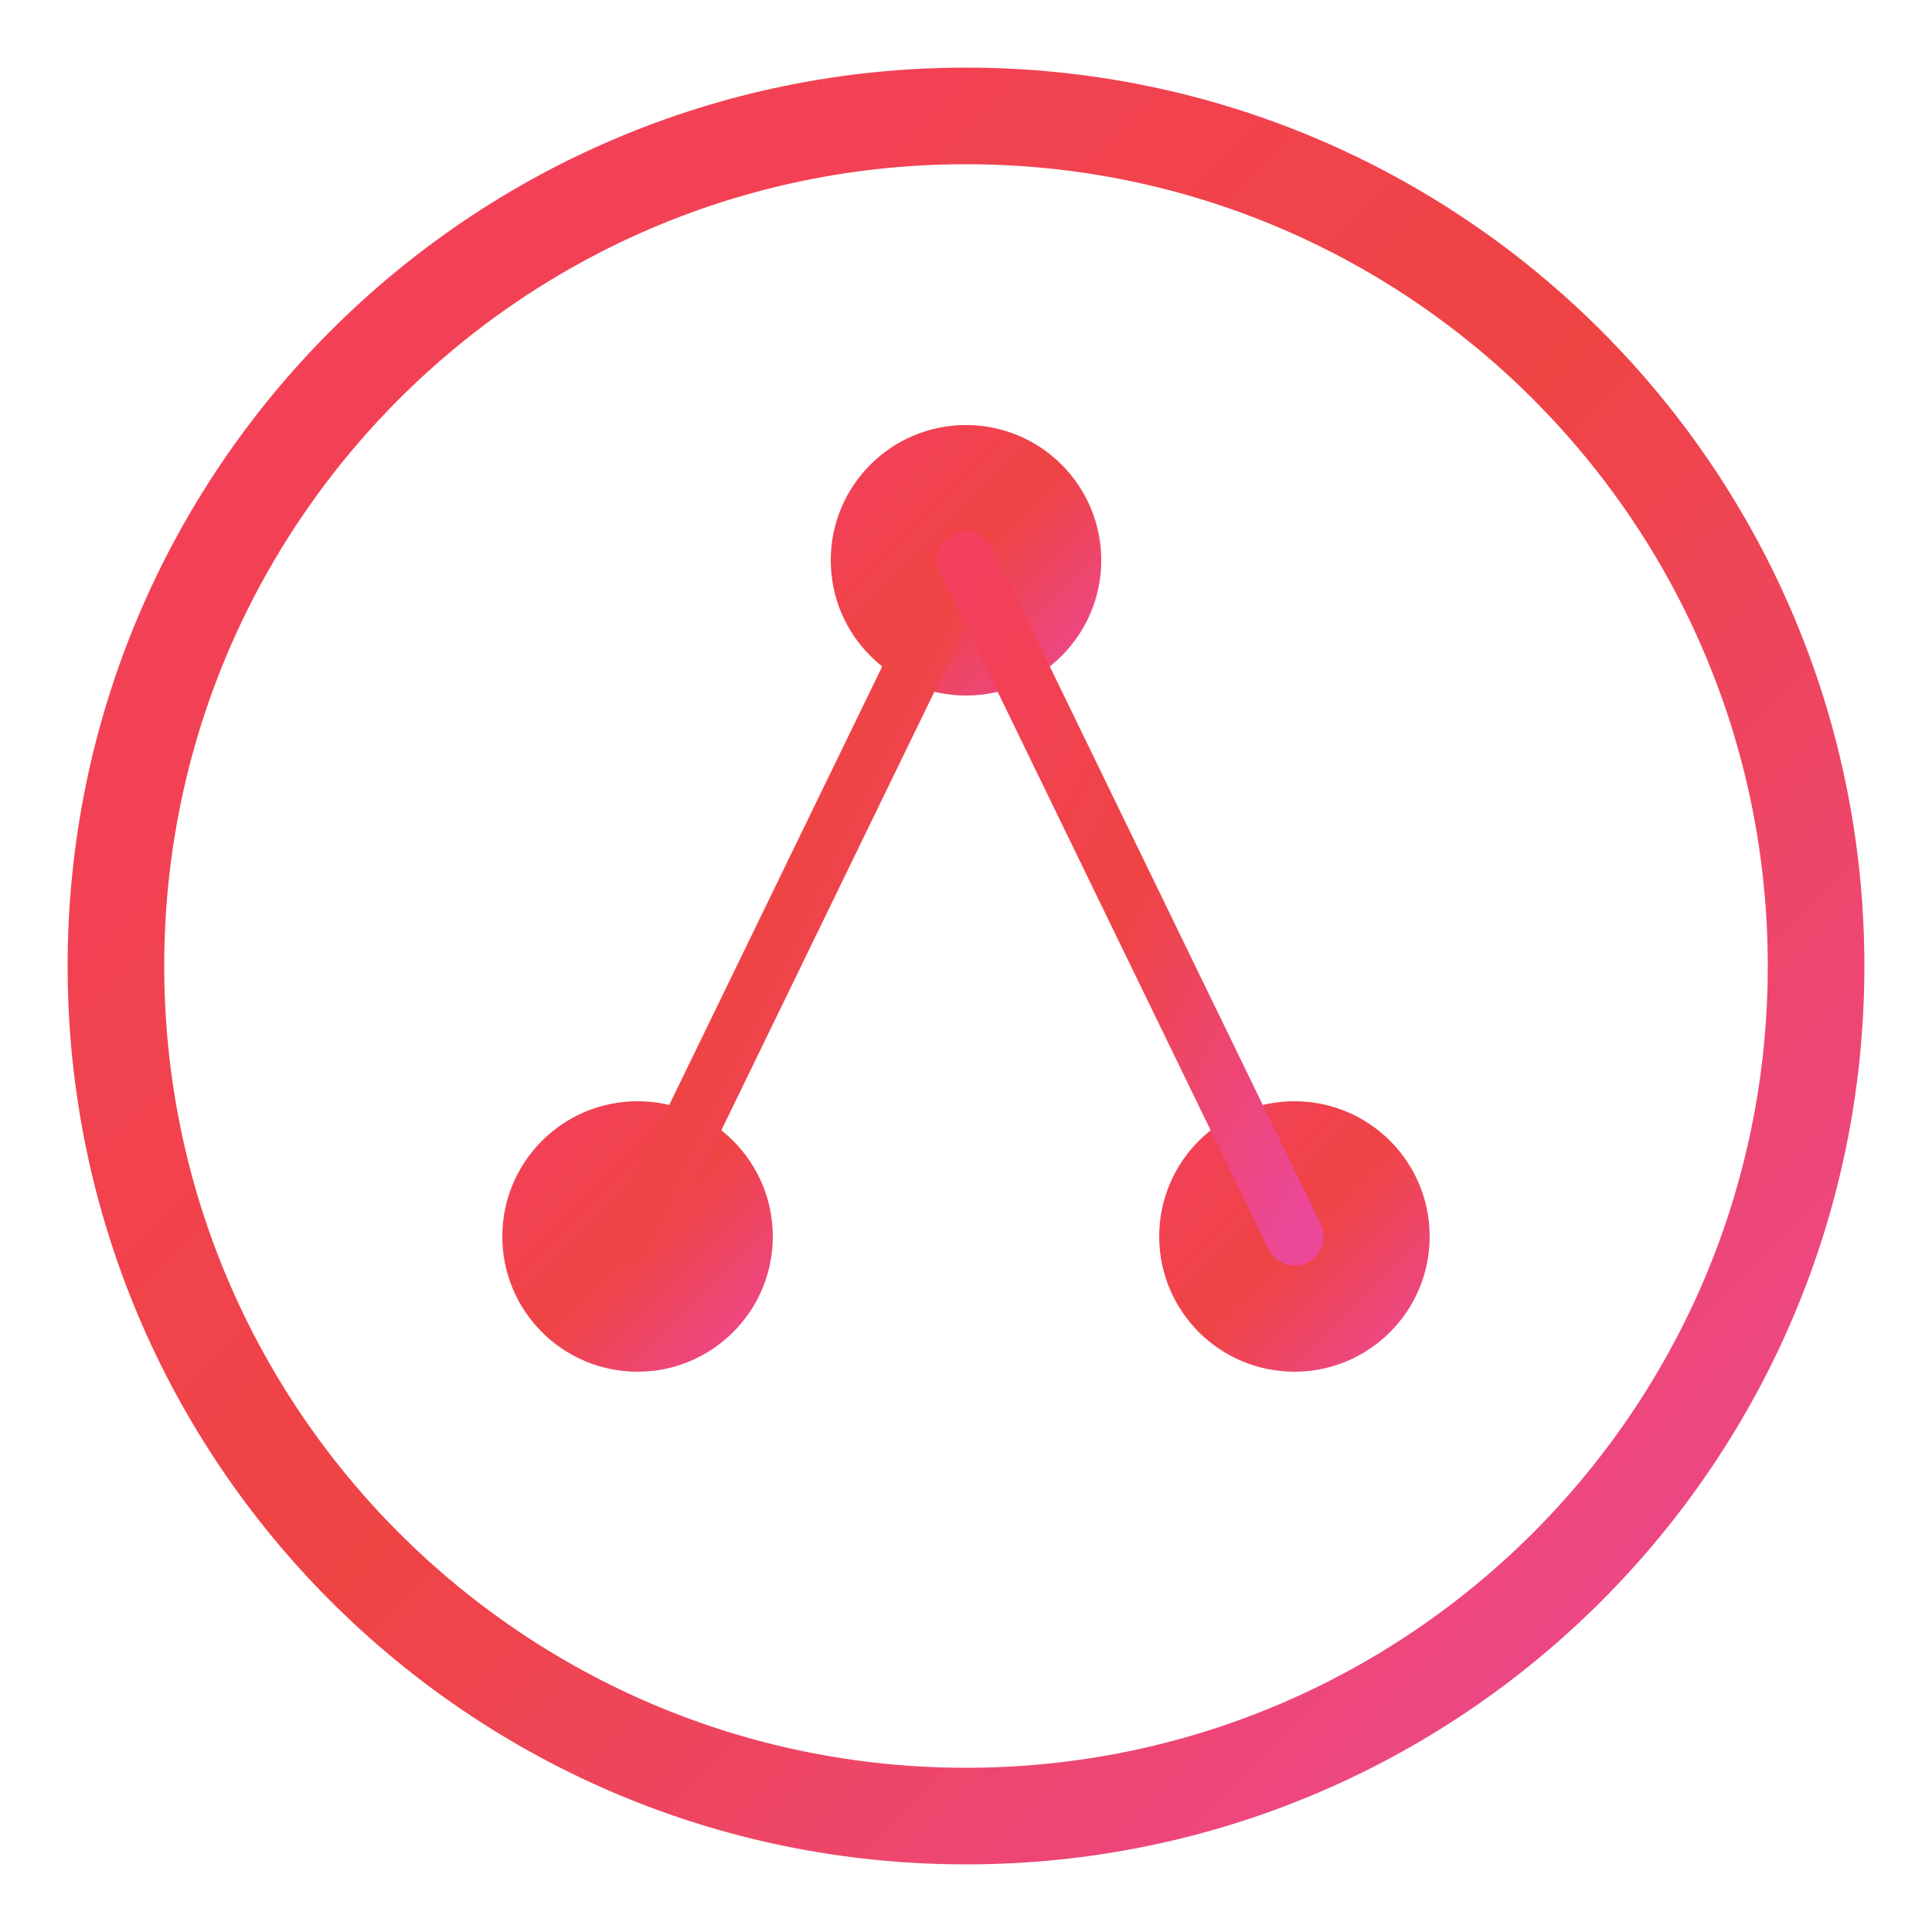
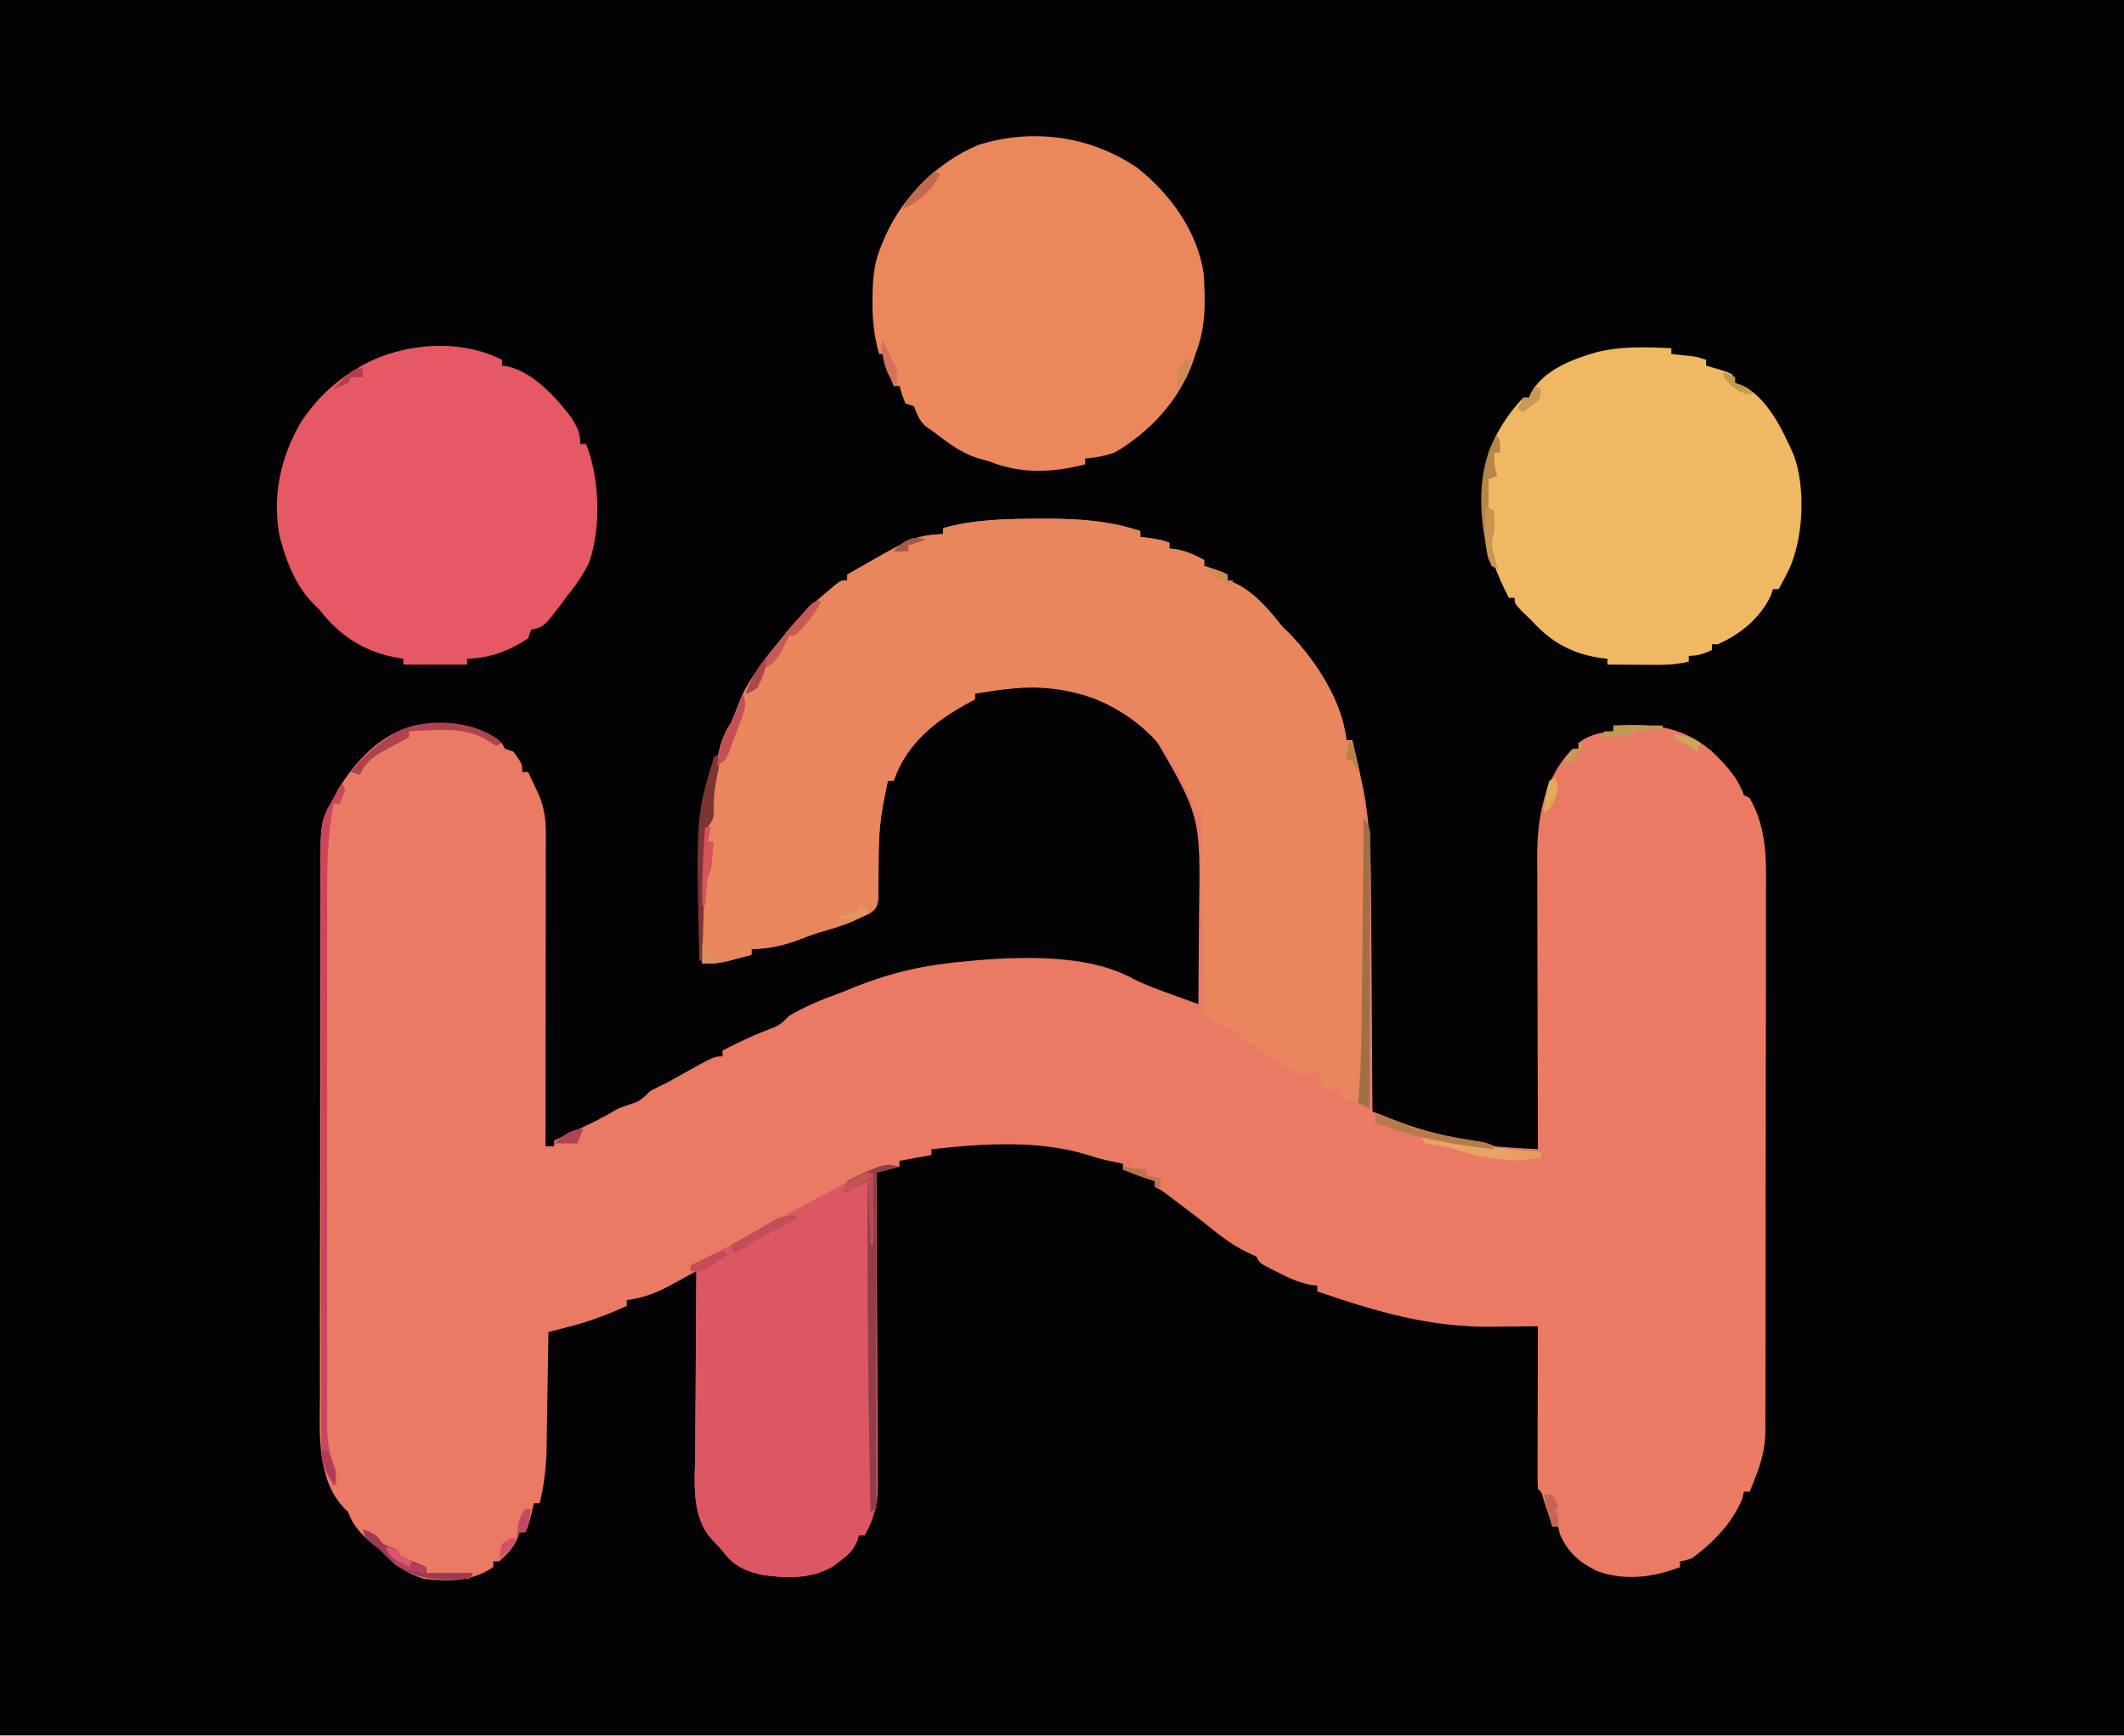
- <svg xmlns="http://www.w3.org/2000/svg" width="200" height="200" viewBox="0 0 200 200">
-   <defs>
-     <linearGradient id="ccGradient" x1="0%" y1="0%" x2="100%" y2="100%">
-       <stop offset="0%" stop-color="#f43f5e" />
-       <stop offset="50%" stop-color="#ef4444" />
-       <stop offset="100%" stop-color="#ec4899" />
-     </linearGradient>
-   </defs>
-   <circle cx="100" cy="100" r="88" fill="none" stroke="url(#ccGradient)" stroke-width="10" />
-   <circle cx="100" cy="58" r="14" fill="url(#ccGradient)" />
-   <circle cx="66" cy="128" r="14" fill="url(#ccGradient)" />
-   <circle cx="134" cy="128" r="14" fill="url(#ccGradient)" />
-   <line x1="100" y1="58" x2="66" y2="128" stroke="url(#ccGradient)" stroke-width="6" stroke-linecap="round" />
-   <line x1="100" y1="58" x2="134" y2="128" stroke="url(#ccGradient)" stroke-width="6" stroke-linecap="round" />
-   <line x1="66" y1="128" x2="134" y2="128" stroke="url(#ccGradient)" stroke-width="6" stroke-linecap="round" />
+ <svg xmlns="http://www.w3.org/2000/svg" version="1.1" width="732" height="598">
+   <path d="M0 0 C241.56 0 483.12 0 732 0 C732 197.34 732 394.68 732 598 C490.44 598 248.88 598 0 598 C0 400.66 0 203.32 0 0 Z " fill="#030204" transform="translate(0,0)" />
+   <path d="M0 0 C0.66 -0 1.32 -0 1.99 -0.01 C13.19 -0.01 23.64 0.69 34.31 4.25 C34.31 4.91 34.31 5.57 34.31 6.25 C35.95 6.47 35.95 6.47 37.62 6.69 C41.31 7.25 41.31 7.25 44.31 8.25 C44.31 8.91 44.31 9.57 44.31 10.25 C45.18 10.35 46.05 10.46 46.94 10.56 C50.48 11.28 53.16 12.52 56.31 14.25 C56.31 14.91 56.31 15.57 56.31 16.25 C57.26 16.56 58.21 16.87 59.19 17.19 C62.31 18.25 62.31 18.25 64.31 19.25 C64.31 19.91 64.31 20.57 64.31 21.25 C65.41 21.63 65.41 21.63 66.53 22.02 C73.47 25.09 78.65 31.42 83.31 37.25 C84.09 38.01 84.87 38.77 85.68 39.55 C94.83 48.92 103.98 63.1 105.31 76.25 C105.97 76.25 106.63 76.25 107.31 76.25 C108.37 80.57 109.36 84.91 110.31 89.25 C110.58 90.45 110.84 91.66 111.12 92.9 C113.53 105.07 113.79 116.96 113.82 129.35 C113.84 131.52 113.86 133.69 113.88 135.87 C113.93 141.53 113.96 147.19 113.98 152.85 C114.01 158.65 114.06 164.44 114.1 170.24 C114.19 181.58 114.26 192.91 114.31 204.25 C116.38 205.05 118.45 205.85 120.52 206.65 C121.67 207.09 122.82 207.54 124 208 C132.09 211.06 140.08 212.86 148.6 214.25 C154.12 215.16 154.12 215.16 156.31 216.25 C158.86 216.48 161.39 216.67 163.94 216.81 C165 216.88 165 216.88 166.08 216.94 C167.82 217.05 169.57 217.15 171.31 217.25 C171.31 216.42 171.31 216.42 171.31 215.58 C171.26 202.11 171.23 188.65 171.21 175.18 C171.2 168.67 171.18 162.16 171.16 155.65 C171.14 149.36 171.13 143.07 171.12 136.78 C171.12 134.39 171.11 131.99 171.1 129.6 C171.09 126.23 171.08 122.87 171.09 119.5 C171.08 118.52 171.07 117.55 171.06 116.54 C171.1 102.82 173.4 89.35 183.31 79.25 C183.97 79.25 184.63 79.25 185.31 79.25 C185.31 78.59 185.31 77.93 185.31 77.25 C189.14 74.35 192.59 73.71 197.31 73.25 C197.31 72.59 197.31 71.93 197.31 71.25 C210.42 70.55 220.68 71.21 231.19 80.06 C235.75 84.44 240.29 89.17 242.31 95.25 C242.97 95.58 243.63 95.91 244.31 96.25 C250.47 106.99 250.01 118.07 249.93 130.04 C249.93 132.12 249.94 134.2 249.94 136.27 C249.96 141.87 249.94 147.48 249.92 153.08 C249.9 158.96 249.9 164.84 249.91 170.72 C249.91 180.58 249.89 190.45 249.85 200.31 C249.82 211.71 249.81 223.1 249.82 234.49 C249.82 245.47 249.81 256.46 249.79 267.44 C249.78 272.1 249.78 276.77 249.78 281.43 C249.78 286.93 249.77 292.42 249.74 297.91 C249.74 299.92 249.73 301.94 249.74 303.95 C249.74 306.7 249.73 309.45 249.71 312.21 C249.71 313 249.72 313.79 249.72 314.6 C249.65 320.27 248.36 324.98 246.31 330.25 C245.92 331.26 245.53 332.27 245.12 333.31 C244.86 333.95 244.59 334.59 244.31 335.25 C243.65 335.25 242.99 335.25 242.31 335.25 C242.13 336.05 241.94 336.86 241.75 337.69 C238.39 346.03 231.54 353.02 224.31 358.25 C222.04 358.97 222.04 358.97 220.31 359.25 C220.31 359.91 220.31 360.57 220.31 361.25 C211.04 364.77 201.46 366.05 191.94 362.69 C185.86 359.88 181.47 356.02 178.88 349.81 C178.69 348.97 178.5 348.12 178.31 347.25 C177.65 347.25 176.99 347.25 176.31 347.25 C175.9 345.97 175.9 345.97 175.47 344.66 C175.11 343.56 174.75 342.45 174.38 341.31 C174.02 340.21 173.66 339.11 173.29 337.97 C172.57 335.37 172.57 335.37 171.31 334.25 C171.22 332.5 171.2 330.75 171.2 329 C171.2 327.87 171.2 326.75 171.2 325.6 C171.2 324.38 171.21 323.16 171.21 321.9 C171.22 320.04 171.22 320.04 171.22 318.14 C171.22 314.83 171.23 311.53 171.24 308.22 C171.25 304.85 171.26 301.48 171.26 298.11 C171.27 291.49 171.29 284.87 171.31 278.25 C170.42 278.26 169.52 278.27 168.6 278.27 C166.13 278.3 163.67 278.32 161.2 278.34 C159.25 278.36 157.3 278.38 155.35 278.41 C134.04 278.68 115.23 273.09 95.31 266.25 C95.31 265.59 95.31 264.93 95.31 264.25 C94.47 264.16 93.63 264.06 92.77 263.96 C88.83 263.15 85.54 261.64 82 259.81 C81.37 259.5 80.74 259.19 80.08 258.87 C75.44 256.51 75.44 256.51 74.31 254.25 C72.7 253.51 72.7 253.51 71.06 252.75 C65.12 249.9 60.16 245.65 55.02 241.59 C52.25 239.42 49.44 237.3 46.62 235.19 C45.65 234.45 44.68 233.72 43.68 232.96 C41.45 231.25 41.45 231.25 39.31 230.25 C39.31 229.59 39.31 228.93 39.31 228.25 C38.43 227.96 37.54 227.67 36.62 227.38 C33.81 226.42 31.06 225.38 28.31 224.25 C28.31 223.59 28.31 222.93 28.31 222.25 C26.3 221.82 24.28 221.39 22.26 220.96 C19.31 220.25 19.31 220.25 16.21 219.23 C-0.87 213.97 -20.1 215.32 -37.69 217.25 C-37.69 217.91 -37.69 218.57 -37.69 219.25 C-43.13 220.24 -43.13 220.24 -48.69 221.25 C-48.69 221.91 -48.69 222.57 -48.69 223.25 C-51.33 223.91 -53.97 224.57 -56.69 225.25 C-56.68 225.84 -56.68 226.43 -56.68 227.04 C-56.59 241.41 -56.52 255.78 -56.48 270.16 C-56.46 277.11 -56.43 284.06 -56.39 291.01 C-56.34 297.72 -56.32 304.43 -56.31 311.14 C-56.3 313.7 -56.29 316.26 -56.26 318.82 C-56.24 322.4 -56.23 325.99 -56.23 329.58 C-56.22 330.63 -56.2 331.68 -56.19 332.77 C-56.23 339.46 -57.45 344.38 -60.69 350.25 C-61.35 350.25 -62.01 350.25 -62.69 350.25 C-62.93 351 -63.17 351.75 -63.42 352.52 C-64.86 355.62 -66.23 356.89 -68.94 358.94 C-69.69 359.52 -70.43 360.1 -71.2 360.7 C-78.74 365.4 -87.67 365.16 -96.23 363.87 C-101.54 362.61 -105.32 361.07 -108.75 356.81 C-110.83 354.25 -110.83 354.25 -113.14 351.89 C-120.69 343.86 -119.2 331.71 -119.08 321.55 C-119.07 319.75 -119.06 317.95 -119.06 316.15 C-119.05 311.44 -119.01 306.73 -118.96 302.01 C-118.92 297.19 -118.9 292.37 -118.88 287.55 C-118.84 278.12 -118.77 268.68 -118.69 259.25 C-119.71 259.81 -120.73 260.37 -121.78 260.95 C-123.13 261.68 -124.49 262.42 -125.85 263.16 C-126.52 263.53 -127.19 263.89 -127.88 264.27 C-132.77 266.92 -137.14 268.47 -142.69 269.25 C-142.69 269.91 -142.69 270.57 -142.69 271.25 C-149.24 274.23 -155.66 276.65 -162.62 278.42 C-163.31 278.6 -163.99 278.78 -164.69 278.96 C-166.36 279.4 -168.02 279.82 -169.69 280.25 C-169.7 280.84 -169.7 281.43 -169.71 282.04 C-169.8 288.24 -169.9 294.44 -170 300.64 C-170.04 302.94 -170.08 305.25 -170.11 307.56 C-170.16 310.89 -170.21 314.22 -170.27 317.55 C-170.28 318.57 -170.3 319.6 -170.31 320.65 C-170.44 327.05 -171.2 333.02 -172.69 339.25 C-173.35 339.25 -174.01 339.25 -174.69 339.25 C-175.15 341.17 -175.15 341.17 -175.62 343.12 C-176.16 345.35 -176.66 347.2 -177.69 349.25 C-178.35 349.25 -179.01 349.25 -179.69 349.25 C-179.91 349.97 -180.14 350.69 -180.38 351.44 C-181.95 354.81 -183.9 356.81 -186.69 359.25 C-187.35 359.25 -188.01 359.25 -188.69 359.25 C-188.69 359.91 -188.69 360.57 -188.69 361.25 C-196.21 366.27 -203.97 366.26 -212.69 365.25 C-218.94 363.32 -223.32 360.11 -227.69 355.25 C-228.51 354.61 -229.34 353.97 -230.19 353.31 C-233.96 350.2 -237.11 346.98 -238.69 342.25 C-239.36 341.61 -239.36 341.61 -240.05 340.96 C-249.54 331.04 -248.53 315.31 -248.43 302.69 C-248.44 300.56 -248.44 298.43 -248.45 296.29 C-248.47 290.54 -248.45 284.79 -248.43 279.04 C-248.4 273 -248.41 266.96 -248.42 260.92 C-248.42 250.79 -248.4 240.66 -248.36 230.53 C-248.32 218.83 -248.31 207.13 -248.32 195.43 C-248.33 184.15 -248.32 172.87 -248.3 161.59 C-248.29 156.8 -248.29 152.01 -248.29 147.22 C-248.3 141.58 -248.28 135.94 -248.25 130.3 C-248.24 128.24 -248.24 126.17 -248.25 124.11 C-248.29 104.24 -248.29 104.24 -243.69 96.25 C-242.91 94.73 -242.91 94.73 -242.12 93.18 C-235.89 83.19 -227.47 74.16 -215.69 71.25 C-205.51 69.87 -196.39 70.1 -187.52 75.74 C-185.69 77.25 -185.69 77.25 -184.69 79.25 C-183.7 79.58 -182.71 79.91 -181.69 80.25 C-178.69 84.58 -178.69 84.58 -178.69 87.25 C-178.03 87.25 -177.37 87.25 -176.69 87.25 C-175.87 88.98 -175.06 90.71 -174.25 92.44 C-173.8 93.4 -173.35 94.36 -172.88 95.36 C-171.12 99.63 -170.56 103.54 -170.57 108.14 C-170.57 109.58 -170.57 109.58 -170.56 111.04 C-170.57 112.6 -170.57 112.6 -170.57 114.19 C-170.57 115.29 -170.57 116.4 -170.57 117.53 C-170.57 121.17 -170.58 124.82 -170.59 128.46 C-170.59 130.98 -170.59 133.51 -170.59 136.04 C-170.6 142 -170.61 147.97 -170.62 153.94 C-170.63 160.73 -170.63 167.53 -170.64 174.33 C-170.65 188.3 -170.67 202.28 -170.69 216.25 C-169.7 216.25 -168.71 216.25 -167.69 216.25 C-167.69 215.59 -167.69 214.93 -167.69 214.25 C-166.52 213.71 -165.35 213.16 -164.14 212.61 C-162.6 211.88 -161.05 211.16 -159.5 210.44 C-158.73 210.08 -157.96 209.72 -157.17 209.36 C-153.2 207.5 -149.44 205.52 -145.69 203.25 C-143.66 202.45 -141.62 201.77 -139.55 201.09 C-137.43 200.13 -136.29 198.93 -134.69 197.25 C-132.71 196.21 -130.7 195.22 -128.69 194.25 C-127.22 193.45 -125.77 192.63 -124.31 191.81 C-112.56 185.25 -112.56 185.25 -109.69 185.25 C-109.69 184.59 -109.69 183.93 -109.69 183.25 C-103.84 180.21 -98.01 177.49 -91.82 175.24 C-89.55 174.19 -88.42 173.02 -86.69 171.25 C-81.62 168.3 -76.25 165.95 -70.73 163.99 C-68.46 163.17 -66.23 162.24 -64 161.31 C-53.76 157.23 -43.63 154.54 -32.69 153.25 C-31.35 153.08 -31.35 153.08 -29.98 152.91 C-11.08 150.93 15.17 149.12 32.23 158.72 C36.42 160.8 40.75 162.34 45.14 163.92 C46.02 164.24 46.91 164.56 47.81 164.9 C49.98 165.68 52.15 166.47 54.31 167.25 C54.39 159.43 54.44 151.6 54.48 143.78 C54.49 141.12 54.51 138.47 54.54 135.81 C55.07 102.5 55.07 102.5 38.67 74.44 C26.4 63.06 11.38 57.99 -5.11 58.08 C-11.03 58.36 -16.85 59.27 -22.69 60.25 C-22.69 60.91 -22.69 61.57 -22.69 62.25 C-23.24 62.54 -23.8 62.83 -24.38 63.13 C-36.11 69.43 -46.16 77.22 -50.69 90.25 C-51.35 90.25 -52.01 90.25 -52.69 90.25 C-53 91.77 -53.31 93.29 -53.62 94.81 C-53.8 95.66 -53.97 96.51 -54.15 97.38 C-55.19 102.92 -55.75 108.09 -55.83 113.73 C-55.85 114.92 -55.87 116.1 -55.89 117.32 C-55.92 119.79 -55.94 122.26 -55.94 124.73 C-55.97 125.91 -55.99 127.08 -56.02 128.3 C-56.03 129.9 -56.03 129.9 -56.04 131.54 C-56.69 134.25 -56.69 134.25 -59.03 136.03 C-59.91 136.43 -60.78 136.83 -61.69 137.25 C-62.74 137.75 -63.79 138.24 -64.88 138.75 C-68.57 140.29 -72.37 141.39 -76.21 142.5 C-78.44 143.18 -80.58 143.95 -82.75 144.81 C-88.28 146.95 -93.75 148.25 -99.69 148.25 C-99.69 148.91 -99.69 149.57 -99.69 150.25 C-101.58 150.76 -103.48 151.26 -105.38 151.75 C-106.96 152.17 -106.96 152.17 -108.57 152.59 C-111.41 153.19 -113.81 153.3 -116.69 153.25 C-116.71 148.97 -116.73 144.68 -116.74 140.4 C-116.75 138.95 -116.75 137.5 -116.76 136.05 C-116.93 108.23 -116.93 108.23 -113.69 102.25 C-113.68 99.92 -113.68 97.58 -113.69 95.25 C-113.23 91.84 -112.56 88.49 -111.88 85.12 C-111.71 84.24 -111.54 83.36 -111.37 82.46 C-110.44 77.78 -109.38 74.26 -106.69 70.25 C-105.48 67.38 -104.37 64.49 -103.26 61.58 C-99.6 53.84 -94.24 47.19 -88.81 40.62 C-88.24 39.91 -87.67 39.2 -87.07 38.47 C-83.01 33.53 -78.61 29.33 -73.69 25.25 C-72.74 24.45 -71.79 23.64 -70.81 22.81 C-68.69 21.25 -68.69 21.25 -66.69 21.25 C-66.69 20.59 -66.69 19.93 -66.69 19.25 C-43.56 5.97 -43.56 5.97 -33.69 5.25 C-33.69 4.59 -33.69 3.93 -33.69 3.25 C-22.63 0.12 -11.44 0.03 0 0 Z " fill="#EA7A63" transform="translate(358.6875,178.75)" />
+   <path d="M0 0 C0.66 -0 1.32 -0 1.99 -0.01 C13.19 -0.01 23.64 0.69 34.31 4.25 C34.31 4.91 34.31 5.57 34.31 6.25 C35.41 6.39 36.5 6.54 37.62 6.69 C41.31 7.25 41.31 7.25 44.31 8.25 C44.31 8.91 44.31 9.57 44.31 10.25 C45.18 10.35 46.04 10.46 46.94 10.56 C50.48 11.28 53.16 12.52 56.31 14.25 C56.31 14.91 56.31 15.57 56.31 16.25 C57.26 16.56 58.21 16.87 59.19 17.19 C62.31 18.25 62.31 18.25 64.31 19.25 C64.31 19.91 64.31 20.57 64.31 21.25 C65.04 21.5 65.78 21.76 66.53 22.02 C73.47 25.09 78.65 31.42 83.31 37.25 C84.09 38.01 84.87 38.77 85.68 39.55 C94.83 48.92 103.98 63.1 105.31 76.25 C105.97 76.25 106.63 76.25 107.31 76.25 C107.8 78.27 108.27 80.29 108.75 82.31 C109.02 83.44 109.28 84.56 109.56 85.72 C110.97 92.31 111.46 98.58 111.44 105.28 C111.44 106.6 111.44 106.6 111.45 107.94 C111.45 110.83 111.45 113.72 111.45 116.6 C111.45 118.62 111.45 120.64 111.45 122.67 C111.45 126.9 111.45 131.14 111.44 135.37 C111.44 140.77 111.44 146.16 111.45 151.56 C111.45 155.74 111.45 159.91 111.45 164.09 C111.45 166.08 111.45 168.06 111.45 170.05 C111.46 180.5 111.37 190.84 110.31 201.25 C105.54 200.51 105.54 200.51 103.5 198.19 C102.91 197.23 102.91 197.23 102.31 196.25 C101.69 196.46 101.07 196.66 100.44 196.88 C99.74 197 99.03 197.12 98.31 197.25 C97.65 196.59 96.99 195.93 96.31 195.25 C96.31 193.93 96.31 192.61 96.31 191.25 C94.99 190.92 93.67 190.59 92.31 190.25 C92.31 190.91 92.31 191.57 92.31 192.25 C85.56 190.52 80.46 186.49 74.86 182.51 C69.84 178.95 64.76 175.63 59.44 172.51 C57.7 171.48 56 170.37 54.31 169.25 C54.97 169.25 55.63 169.25 56.31 169.25 C55.98 146.48 55.65 123.71 55.31 100.25 C54.65 100.25 53.99 100.25 53.31 100.25 C52.97 99.32 52.97 99.32 52.61 98.38 C45.98 81.16 36.33 69.81 19.31 62.25 C5.69 56.38 -8.37 57.85 -22.69 60.25 C-22.69 60.91 -22.69 61.57 -22.69 62.25 C-23.24 62.54 -23.8 62.83 -24.38 63.13 C-36.11 69.43 -46.16 77.22 -50.69 90.25 C-51.35 90.25 -52.01 90.25 -52.69 90.25 C-53 91.77 -53.31 93.29 -53.62 94.81 C-53.8 95.66 -53.97 96.51 -54.15 97.38 C-55.19 102.92 -55.75 108.09 -55.83 113.73 C-55.85 114.92 -55.87 116.1 -55.89 117.32 C-55.92 119.79 -55.94 122.26 -55.94 124.73 C-55.98 126.5 -55.98 126.5 -56.02 128.3 C-56.02 129.37 -56.03 130.44 -56.04 131.54 C-56.69 134.25 -56.69 134.25 -59.03 136.03 C-59.91 136.43 -60.78 136.83 -61.69 137.25 C-63.27 137.99 -63.27 137.99 -64.88 138.75 C-68.57 140.29 -72.37 141.39 -76.21 142.5 C-78.44 143.18 -80.58 143.95 -82.75 144.81 C-88.28 146.95 -93.75 148.25 -99.69 148.25 C-99.69 148.91 -99.69 149.57 -99.69 150.25 C-101.58 150.76 -103.48 151.26 -105.38 151.75 C-106.96 152.17 -106.96 152.17 -108.57 152.59 C-111.41 153.19 -113.81 153.3 -116.69 153.25 C-116.71 148.97 -116.73 144.68 -116.74 140.4 C-116.75 138.95 -116.75 137.5 -116.76 136.05 C-116.93 108.23 -116.93 108.23 -113.69 102.25 C-113.68 99.92 -113.68 97.58 -113.69 95.25 C-113.23 91.84 -112.56 88.49 -111.88 85.12 C-111.63 83.8 -111.63 83.8 -111.37 82.46 C-110.44 77.78 -109.38 74.26 -106.69 70.25 C-105.48 67.38 -104.37 64.49 -103.26 61.58 C-99.6 53.84 -94.24 47.19 -88.81 40.62 C-88.24 39.91 -87.67 39.2 -87.07 38.47 C-83.01 33.53 -78.61 29.33 -73.69 25.25 C-72.74 24.45 -71.79 23.64 -70.81 22.81 C-68.69 21.25 -68.69 21.25 -66.69 21.25 C-66.69 20.59 -66.69 19.93 -66.69 19.25 C-43.56 5.97 -43.56 5.97 -33.69 5.25 C-33.69 4.59 -33.69 3.93 -33.69 3.25 C-22.63 0.12 -11.44 0.03 0 0 Z " fill="#E9865D" transform="translate(358.6875,178.75)" />
+   <path d="M0 0 C11.25 8.87 20.85 21.98 22.89 36.57 C23.54 46.33 23.66 55 20.06 64.19 C19.6 65.58 19.6 65.58 19.14 67.01 C14.43 80.13 4.14 91.31 -7.94 98.19 C-11.27 99.3 -14.43 99.95 -17.94 100.19 C-17.94 100.85 -17.94 101.51 -17.94 102.19 C-29.18 105.09 -40.1 105.58 -50.94 101.19 C-52.42 100.77 -53.9 100.35 -55.38 99.94 C-60.94 98.1 -65.32 94.7 -69.94 91.19 C-70.93 90.49 -71.92 89.78 -72.94 89.06 C-75.22 86.93 -75.85 85.07 -76.94 82.19 C-77.93 81.86 -78.92 81.53 -79.94 81.19 C-81.12 78.12 -81.12 78.12 -81.94 75.19 C-82.6 75.19 -83.26 75.19 -83.94 75.19 C-84.44 73.92 -84.94 72.65 -85.44 71.38 C-85.72 70.67 -85.99 69.96 -86.28 69.23 C-86.94 67.19 -86.94 67.19 -86.94 64.19 C-87.6 64.19 -88.26 64.19 -88.94 64.19 C-90.7 58.11 -91.29 52.63 -91.25 46.31 C-91.24 45.43 -91.24 44.54 -91.23 43.63 C-91.12 37.36 -90.54 31.96 -87.94 26.19 C-87.54 25.23 -87.13 24.27 -86.72 23.28 C-80.48 9.57 -68.87 -1.84 -54.94 -7.81 C-36.06 -13.79 -16.18 -10.97 0 0 Z " fill="#EA885B" transform="translate(391.9375,57.8125)" />
+   <path d="M0 0 C0 0.66 0 1.32 0 2 C0.61 2.06 1.23 2.12 1.86 2.18 C2.67 2.27 3.48 2.35 4.31 2.44 C5.11 2.52 5.91 2.6 6.74 2.68 C9 3 9 3 12 4 C12 4.66 12 5.32 12 6 C12.64 6.18 13.28 6.36 13.93 6.55 C14.76 6.8 15.59 7.05 16.44 7.31 C17.26 7.56 18.08 7.8 18.93 8.05 C19.96 8.52 19.96 8.52 21 9 C21.5 10.49 21.5 10.49 22 12 C22.7 12.23 23.4 12.45 24.12 12.69 C33.1 16.78 38.37 28.23 42.2 36.82 C46.31 48.05 45.55 64.97 40.75 75.82 C39.56 78.25 38.32 80.63 37 83 C36.34 83 35.68 83 35 83 C34.79 83.68 34.59 84.36 34.38 85.06 C30.67 92.97 23.88 98.5 16 102 C15.34 102 14.68 102 14 102 C14 102.66 14 103.32 14 104 C11.09 105.26 9.2 106 6 106 C6 106.66 6 107.32 6 108 C2.43 108.82 -0.86 109.12 -4.52 109.1 C-6.05 109.09 -6.05 109.09 -7.62 109.09 C-8.67 109.08 -9.73 109.07 -10.81 109.06 C-11.89 109.06 -12.96 109.05 -14.07 109.05 C-16.71 109.04 -19.36 109.02 -22 109 C-22 108.34 -22 107.68 -22 107 C-22.68 106.93 -23.36 106.85 -24.05 106.77 C-33.93 105.38 -41.3 101.44 -48 94 C-49.1 92.94 -50.21 91.87 -51.31 90.81 C-54 88 -54 88 -54 86 C-54.66 86 -55.32 86 -56 86 C-64.54 69.53 -67.47 54.47 -63 36 C-60.41 28.95 -56.2 22.42 -51 17 C-50.34 17 -49.68 17 -49 17 C-48.76 16.42 -48.53 15.84 -48.29 15.25 C-43.79 7.4 -34.15 3.78 -25.86 1.38 C-17.33 -0.75 -8.72 -0.43 0 0 Z " fill="#F0B862" transform="translate(576,120)" />
+   <path d="M0 0 C0 0.66 0 1.32 0 2 C0.72 2.09 1.43 2.19 2.17 2.28 C11.05 4.54 18.63 12.9 24 20 C26.02 23.41 27 25.07 27 29 C27.66 29 28.32 29 29 29 C33.68 40.89 34.21 57.49 30.1 69.66 C27.96 74.21 25.1 78.07 22 82 C21.31 82.93 20.62 83.86 19.91 84.81 C14.43 92 14.43 92 10 93 C9.5 94.49 9.5 94.49 9 96 C2.34 100.35 -4.08 102.74 -12 103 C-12 103.66 -12 104.32 -12 105 C-19.26 105 -26.52 105 -34 105 C-34 104.34 -34 103.68 -34 103 C-34.65 102.89 -35.3 102.78 -35.98 102.67 C-47.56 100.57 -55.79 95.21 -63 86 C-63.64 85.38 -64.29 84.75 -64.95 84.11 C-70.62 78.27 -73.9 70.77 -76 63 C-76.19 62.42 -76.37 61.85 -76.56 61.25 C-79.33 46.99 -76.34 33.3 -69 21 C-63.75 13.37 -57.96 7.73 -50 3 C-49.33 2.6 -48.66 2.2 -47.98 1.79 C-33.93 -5.86 -14.42 -7.41 0 0 Z " fill="#E65863" transform="translate(173,124)" />
+   <path d="M0 0 C-2.64 0.66 -5.28 1.32 -8 2 C-8 2.59 -7.99 3.18 -7.99 3.79 C-7.9 18.16 -7.83 32.53 -7.79 46.91 C-7.77 53.86 -7.74 60.81 -7.7 67.76 C-7.65 74.47 -7.63 81.18 -7.62 87.89 C-7.61 90.45 -7.6 93.01 -7.58 95.57 C-7.55 99.15 -7.54 102.74 -7.55 106.33 C-7.53 107.38 -7.52 108.43 -7.5 109.52 C-7.54 116.21 -8.76 121.13 -12 127 C-12.66 127 -13.32 127 -14 127 C-14.24 127.75 -14.48 128.5 -14.73 129.27 C-16.17 132.37 -17.55 133.64 -20.25 135.69 C-21 136.27 -21.75 136.85 -22.52 137.45 C-30.05 142.15 -38.98 141.91 -47.55 140.62 C-52.85 139.36 -56.63 137.82 -60.06 133.56 C-62.15 131 -62.15 131 -64.46 128.64 C-72.01 120.61 -70.52 108.46 -70.39 98.3 C-70.38 96.5 -70.38 94.7 -70.37 92.9 C-70.36 88.19 -70.32 83.48 -70.27 78.76 C-70.23 73.94 -70.22 69.12 -70.2 64.3 C-70.15 54.87 -70.08 45.43 -70 36 C-70.66 36 -71.32 36 -72 36 C-72 35.34 -72 34.68 -72 34 C-71.08 33.55 -70.15 33.1 -69.2 32.64 C-57.94 27.1 -46.96 21.1 -36 15 C-29.61 11.44 -23.16 8.03 -16.62 4.75 C-15.95 4.41 -15.27 4.07 -14.57 3.71 C-4.74 -1.18 -4.74 -1.18 0 0 Z " fill="#DD5664" transform="translate(310,402)" />
+   <path d="M0 0 C-2.64 0.66 -5.28 1.32 -8 2 C-8 40.28 -8 78.56 -8 118 C-8.99 118.5 -8.99 118.5 -10 119 C-10.77 80.99 -11.15 43.02 -11 5 C-14.96 6.98 -14.96 6.98 -19 9 C-18.67 7.68 -18.34 6.36 -18 5 C-15.7 3.68 -13.63 2.67 -11.19 1.69 C-10.56 1.41 -9.93 1.13 -9.28 0.85 C-5.47 -0.74 -4.14 -1.03 0 0 Z " fill="#923E47" transform="translate(310,402)" />
+   <path d="M0 0 C0.33 0.66 0.66 1.32 1 2 C0.06 4.62 0.06 4.62 -1 7 C-1.66 7 -2.32 7 -3 7 C-5.25 18.18 -5.28 29.1 -5.26 40.46 C-5.26 42.5 -5.27 44.54 -5.27 46.58 C-5.28 52.08 -5.28 57.59 -5.27 63.09 C-5.26 68.86 -5.27 74.63 -5.27 80.41 C-5.28 90.09 -5.27 99.78 -5.26 109.46 C-5.25 120.65 -5.25 131.85 -5.26 143.04 C-5.27 152.66 -5.27 162.29 -5.27 171.91 C-5.27 177.65 -5.27 183.39 -5.27 189.14 C-5.28 194.53 -5.27 199.92 -5.26 205.31 C-5.26 207.29 -5.26 209.27 -5.27 211.25 C-5.27 213.95 -5.26 216.65 -5.25 219.35 C-5.26 220.52 -5.26 220.52 -5.27 221.71 C-5.23 226.47 -4.46 230.43 -3 235 C-2.63 237.33 -2.29 239.66 -2 242 C-5.15 239.42 -5.97 236.89 -7 233 C-7.28 230.02 -7.28 227.06 -7.27 224.07 C-7.27 223.18 -7.28 222.29 -7.28 221.38 C-7.29 218.41 -7.29 215.44 -7.29 212.47 C-7.3 210.33 -7.3 208.2 -7.31 206.07 C-7.33 200.28 -7.33 194.49 -7.33 188.7 C-7.34 185.08 -7.34 181.46 -7.35 177.84 C-7.36 165.22 -7.37 152.59 -7.37 139.96 C-7.37 128.19 -7.39 116.43 -7.42 104.67 C-7.45 94.56 -7.46 84.45 -7.46 74.35 C-7.46 68.31 -7.46 62.28 -7.48 56.25 C-7.5 50.57 -7.5 44.89 -7.49 39.22 C-7.49 37.14 -7.49 35.06 -7.5 32.98 C-7.61 12.86 -7.61 12.86 -3 5 C-2.42 3.97 -1.84 2.94 -1.25 1.88 C-0.84 1.26 -0.42 0.64 0 0 Z " fill="#C9465D" transform="translate(118,270)" />
+   <path d="M0 0 C2.03 3.05 2.25 3.62 2.24 7.04 C2.24 7.86 2.25 8.68 2.25 9.53 C2.24 10.43 2.23 11.32 2.23 12.24 C2.23 13.19 2.23 14.14 2.23 15.11 C2.23 18.25 2.21 21.38 2.2 24.51 C2.19 26.68 2.19 28.85 2.19 31.02 C2.18 36.74 2.16 42.46 2.14 48.17 C2.12 54 2.11 59.83 2.1 65.67 C2.08 77.11 2.04 88.56 2 100 C0.68 99.34 -0.64 98.68 -2 98 C-1.93 97.29 -1.86 96.58 -1.79 95.85 C-0.9 85.62 -0.78 75.41 -0.68 65.14 C-0.66 63.25 -0.64 61.36 -0.62 59.48 C-0.57 54.55 -0.52 49.63 -0.47 44.7 C-0.42 39.66 -0.36 34.62 -0.31 29.58 C-0.2 19.72 -0.1 9.86 0 0 Z " fill="#A16F46" transform="translate(470,282)" />
+   <path d="M0 0 C1.41 2.82 0.66 4.55 0.06 7.62 C-0.61 11.34 -1.12 14.79 -1 18.56 C-1 22 -1 22 -3 25 C-3.45 28.1 -3.45 28.1 -3.59 31.66 C-3.63 32.32 -3.66 32.98 -3.7 33.66 C-4.11 41.25 -4.34 48.84 -4.56 56.44 C-4.61 57.86 -4.65 59.29 -4.69 60.71 C-4.8 64.14 -4.9 67.57 -5 71 C-5.33 71 -5.66 71 -6 71 C-7.12 21.41 -7.12 21.41 -1 1 C-0.67 0.67 -0.34 0.34 0 0 Z " fill="#7D3434" transform="translate(247,260)" />
+   <path d="M0 0 C1.46 0.96 2.92 1.94 4.31 3 C3.65 3.33 2.99 3.66 2.31 4 C1 3.22 -0.29 2.4 -1.56 1.56 C-9.53 -2.71 -18.92 -1.41 -27.69 -1 C-27.69 -0.34 -27.69 0.32 -27.69 1 C-29.15 1.78 -29.15 1.78 -30.64 2.57 C-31.93 3.28 -33.22 3.98 -34.5 4.69 C-35.46 5.2 -35.46 5.2 -36.45 5.72 C-40.43 7.93 -42.68 9.74 -44.69 14 C-45.68 13.67 -46.67 13.34 -47.69 13 C-43.91 8.05 -39.9 4.41 -34.69 1 C-34.08 0.58 -33.47 0.16 -32.84 -0.27 C-23.51 -5.53 -9.21 -5.04 0 0 Z " fill="#AE424E" transform="translate(168.6875,253)" />
+   <path d="M0 0 C1 2 1 2 1 6 C0.34 6 -0.32 6 -1 6 C-1.08 9.04 -0.98 11.07 0 14 C-0.99 14.33 -1.98 14.66 -3 15 C-3 18.3 -3 21.6 -3 25 C-2.34 25.33 -1.68 25.66 -1 26 C-0.87 32.57 -0.87 32.57 -1.56 34.94 C-2.11 37.5 -1.69 39.22 -1.06 41.75 C-0.87 42.55 -0.67 43.35 -0.47 44.17 C-0.32 44.78 -0.16 45.38 0 46 C-0.66 45.67 -1.32 45.34 -2 45 C-6.01 32.12 -7.59 14.7 -1.38 2.19 C-0.69 1.1 -0.69 1.1 0 0 Z " fill="#B58648" transform="translate(516,150)" />
+   <path d="M0 0 C6.31 0.66 12.55 1.52 18.81 2.5 C26.19 3.64 33.54 4.56 41 5 C41 5.66 41 6.32 41 7 C30.07 8.51 21.48 7.35 11 3.91 C8.53 3.16 6.31 2.66 3.75 2.38 C2.84 2.25 1.94 2.13 1 2 C0.67 1.34 0.34 0.68 0 0 Z " fill="#EAA366" transform="translate(490,392)" />
+   <path d="M0 0 C-1.44 3.19 -3.2 5.62 -5.5 8.25 C-6.41 9.31 -6.41 9.31 -7.34 10.39 C-9 12 -9 12 -11 12 C-11.27 12.56 -11.54 13.11 -11.81 13.69 C-15.33 20.53 -15.33 20.53 -18.06 22.44 C-20.29 23.94 -20.29 23.94 -21 27.06 C-22 30 -22 30 -24.12 31.38 C-24.74 31.58 -25.36 31.79 -26 32 C-23.31 24.37 -18.1 18.52 -13 12.38 C-12.38 11.62 -11.77 10.87 -11.13 10.1 C-2.79 0 -2.79 0 0 0 Z " fill="#C85853" transform="translate(283,207)" />
+   <path d="M0 0 C3.65 1.25 4.78 1.67 7 5 C8.66 5.69 10.32 6.36 12 7 C12.33 7.66 12.66 8.32 13 9 C15.11 10.13 15.11 10.13 17.56 11.12 C18.39 11.48 19.22 11.83 20.07 12.2 C20.7 12.46 21.34 12.73 22 13 C22 13.66 22 14.32 22 15 C27.28 15 32.56 15 38 15 C37.67 15.66 37.34 16.32 37 17 C27.31 17.54 19.23 17.95 11 12 C8.19 9.44 8.19 9.44 6 7 C5.09 6.3 4.19 5.6 3.25 4.88 C1 3 1 3 0 0 Z " fill="#9D3B50" transform="translate(125,527)" />
+   <path d="M0 0 C3.34 0.71 6.25 1.96 9.38 3.31 C16.62 6.18 23.98 7.45 31.66 8.66 C32.58 8.8 33.5 8.95 34.45 9.11 C35.28 9.23 36.11 9.36 36.96 9.49 C39 10 39 10 41 12 C27.95 10.58 15.41 8.46 3 4 C2.01 3.67 1.02 3.34 0 3 C0 2.01 0 1.02 0 0 Z " fill="#B67B4B" transform="translate(474,384)" />
+   <path d="M0 0 C1.68 4.08 0.19 6.96 -1.31 10.94 C-1.99 12.75 -1.99 12.75 -2.68 14.59 C-3.11 15.72 -3.55 16.84 -4 18 C-4.32 18.93 -4.65 19.86 -4.98 20.82 C-6 23 -6 23 -9 25 C-8.07 19.34 -7.16 14.86 -4 10 C-2.58 6.7 -1.28 3.36 0 0 Z " fill="#C45055" transform="translate(256,239)" />
+   <path d="M0 0 C0 8.25 0 16.5 0 25 C-0.33 25 -0.66 25 -1 25 C-1.33 17.74 -1.66 10.48 -2 3 C-5.96 4.98 -5.96 4.98 -10 7 C-9.67 5.68 -9.34 4.36 -9 3 C-3.11 0 -3.11 0 0 0 Z " fill="#B14D57" transform="translate(301,404)" />
+   <path d="M0 0 C-2.11 2.11 -3.81 2.97 -6.5 4.25 C-11.86 6.87 -16.93 9.86 -22 13 C-22.33 12.01 -22.66 11.02 -23 10 C-20.11 8.32 -17.21 6.66 -14.31 5 C-13.09 4.28 -13.09 4.28 -11.84 3.55 C-10.64 2.88 -10.64 2.88 -9.43 2.19 C-8.7 1.77 -7.97 1.35 -7.22 0.92 C-4.67 -0.14 -2.74 -0.17 0 0 Z " fill="#C34E58" transform="translate(275,419)" />
+   <path d="M0 0 C0.66 0 1.32 0 2 0 C1.67 1.65 1.34 3.3 1 5 C1.66 5 2.32 5 3 5 C2.86 6.63 2.71 8.25 2.56 9.88 C2.48 10.78 2.4 11.68 2.32 12.62 C2 15 2 15 1 17 C0.77 18.7 0.59 20.41 0.44 22.12 C0.31 23.49 0.31 23.49 0.18 24.88 C0.12 25.58 0.06 26.28 0 27 C-0.33 27 -0.66 27 -1 27 C-1.15 17.94 -0.69 9.02 0 0 Z " fill="#D6535B" transform="translate(243,285)" />
+   <path d="M0 0 C0.66 0.33 1.32 0.66 2 1 C-0.88 6.59 -5.19 10.54 -11 13 C-8.37 7.73 -4.2 4.02 0 0 Z " fill="#C2694E" transform="translate(322,59)" />
+   <path d="M0 0 C0.99 0.33 1.98 0.66 3 1 C3.13 7.57 3.13 7.57 2.44 9.94 C1.89 12.5 2.31 14.22 2.94 16.75 C3.23 17.95 3.23 17.95 3.53 19.17 C3.68 19.78 3.84 20.38 4 21 C2 20 2 20 0.88 17.25 C-0.63 11.64 -0.16 5.75 0 0 Z " fill="#C99551" transform="translate(512,175)" />
+   <path d="M0 0 C5.61 0 11.22 0 17 0 C17 0.33 17 0.66 17 1 C13.7 1.33 10.4 1.66 7 2 C7 2.33 7 2.66 7 3 C5.56 3.17 4.13 3.33 2.69 3.5 C1.89 3.59 1.09 3.69 0.26 3.78 C-2 4 -2 4 -5 4 C-4.34 3.34 -3.68 2.68 -3 2 C-2.01 2 -1.02 2 0 2 C0 1.34 0 0.68 0 0 Z " fill="#C19A51" transform="translate(556,250)" />
+   <path d="M0 0 C1.4 3.18 0.89 4.3 -0.31 7.69 C-2 11 -2 11 -4 12 C-3.12 4.38 -3.12 4.38 -2 1 C-1.34 0.67 -0.68 0.34 0 0 Z " fill="#DEAC5B" transform="translate(536,268)" />
+   <path d="M0 0 C0.66 0.33 1.32 0.66 2 1 C2 4 2 4 0.69 5.39 C-0.88 6.59 -2.44 7.8 -4 9 C-4.66 8.67 -5.32 8.34 -6 8 C-5.34 6.68 -4.68 5.36 -4 4 C-3.34 4 -2.68 4 -2 4 C-1.34 2.68 -0.68 1.36 0 0 Z " fill="#C99956" transform="translate(529,133)" />
+   <path d="M0 0 C0.99 0 1.98 0 3 0 C4.06 1.88 4.06 1.88 5 4 C4.67 4.66 4.34 5.32 4 6 C4.33 6.33 4.66 6.66 5 7 C5 8.32 5 9.64 5 11 C4.34 11 3.68 11 3 11 C1.51 5.55 1.51 5.55 0 0 Z " fill="#C66555" transform="translate(532,515)" />
+   <path d="M0 0 C2.64 0.33 5.28 0.66 8 1 C8 1.66 8 2.32 8 3 C9.65 3.33 11.3 3.66 13 4 C13 4.99 13 5.98 13 7 C12.34 7 11.68 7 11 7 C11 6.34 11 5.68 11 5 C9.67 4.57 9.67 4.57 8.31 4.12 C5.5 3.17 2.75 2.13 0 1 C0 0.67 0 0.34 0 0 Z " fill="#BD7250" transform="translate(387,402)" />
+   <path d="M0 0 C3.63 0 7.26 0 11 0 C11 0.66 11 1.32 11 2 C7.7 2.33 4.4 2.66 1 3 C0.67 2.01 0.34 1.02 0 0 Z " fill="#E69D5E" transform="translate(520,397)" />
+   <path d="M0 0 C0 3.96 -1.21 6.49 -3 10 C-5.19 11.44 -5.19 11.44 -7 12 C-5.45 7.61 -3.33 3.33 0 0 Z " fill="#AD4647" transform="translate(264,227)" />
+   <path d="M0 0 C0.66 0 1.32 0 2 0 C1.12 5.75 1.12 5.75 0 8 C-0.66 8 -1.32 8 -2 8 C-2.33 8.66 -2.66 9.32 -3 10 C-2.25 3.38 -2.25 3.38 0 0 Z " fill="#C74763" transform="translate(181,520)" />
+   <path d="M0 0 C0.66 0 1.32 0 2 0 C2.53 1.24 3.05 2.5 3.56 3.75 C3.85 4.45 4.14 5.14 4.44 5.86 C5.08 8.3 4.8 9.64 4 12 C3.33 10.57 2.66 9.13 2 7.69 C1.63 6.89 1.26 6.09 0.88 5.26 C0 3 0 3 0 0 Z " fill="#B13C57" transform="translate(111,500)" />
+   <path d="M0 0 C0.66 0.33 1.32 0.66 2 1 C0.59 2.01 -0.83 3.01 -2.25 4 C-3.43 4.84 -3.43 4.84 -4.64 5.69 C-7 7 -7 7 -11 7 C-11 6.34 -11 5.68 -11 5 C-9.21 4.14 -7.42 3.28 -5.62 2.44 C-4.63 1.96 -3.63 1.49 -2.6 1 C-1.74 0.67 -0.88 0.34 0 0 Z " fill="#C54B59" transform="translate(249,431)" />
+   <path d="M0 0 C5.49 10.57 5.49 10.57 5 16 C1.38 12.38 0.12 6.97 -0.19 1.94 C-0.13 1.3 -0.06 0.66 0 0 Z " fill="#D3715A" transform="translate(304,117)" />
+   <path d="M0 0 C-0.66 1.65 -1.32 3.3 -2 5 C-4.64 5 -7.28 5 -10 5 C-7.3 2.3 -3.92 0 0 0 Z " fill="#B04354" transform="translate(201,389)" />
+   <path d="M0 0 C2.57 3.85 2.55 6.43 3 11 C2.34 9.68 1.68 8.36 1 7 C0.34 7 -0.32 7 -1 7 C-0.67 4.69 -0.34 2.38 0 0 Z " fill="#B48249" transform="translate(465,255)" />
+   <path d="M0 0 C3.73 0.5 5.81 0.87 9 3 C8.67 3.99 8.34 4.98 8 6 C6.66 5.19 5.33 4.38 4 3.56 C3.26 3.11 2.51 2.66 1.75 2.19 C1.17 1.8 0.6 1.41 0 1 C0 0.67 0 0.34 0 0 Z " fill="#D0A658" transform="translate(577,253)" />
+   <path d="M0 0 C0.66 0 1.32 0 2 0 C1.52 4.22 0.83 6.8 -2 10 C-2.12 6.62 -2.12 6.62 -2 3 C-1.34 2.34 -0.68 1.68 0 1 C0 0.67 0 0.34 0 0 Z " fill="#CD8A57" transform="translate(408,124)" />
+   <path d="M0 0 C0.89 0.31 1.77 0.62 2.69 0.94 C5.47 1.83 8.13 2.49 11 3 C10.67 3.66 10.34 4.32 10 5 C6.28 4.49 3.27 3.88 0 2 C0 1.34 0 0.68 0 0 Z " fill="#B2425C" transform="translate(136,537)" />
+   <path d="M0 0 C-1.39 3.37 -2.98 4.99 -6 7 C-5.69 4.62 -5.69 4.62 -5 2 C-2 0 -2 0 0 0 Z " fill="#D34F6A" transform="translate(178,530)" />
+   <path d="M0 0 C0.66 0.33 1.32 0.66 2 1 C-0.97 2.98 -3.94 4.96 -7 7 C-7.33 6.01 -7.66 5.02 -8 4 C-6.71 3.3 -5.42 2.62 -4.12 1.94 C-3.41 1.55 -2.69 1.17 -1.95 0.78 C-1.3 0.52 -0.66 0.26 0 0 Z " fill="#C35456" transform="translate(299,404)" />
+   <path d="M0 0 C0.45 0.47 0.91 0.95 1.38 1.44 C2.93 3.09 2.93 3.09 5 4 C5 4.99 5 5.98 5 7 C3.35 7 1.7 7 0 7 C0 4.69 0 2.38 0 0 Z " fill="#DC8E5F" transform="translate(242,325)" />
+   <path d="M0 0 C1.98 0.99 1.98 0.99 4 2 C4 2.66 4 3.32 4 4 C4.8 4.29 5.61 4.58 6.44 4.88 C9 6 9 6 10 8 C5.18 7.59 3.09 5.62 0 2 C0 1.34 0 0.68 0 0 Z " fill="#C19B52" transform="translate(594,128)" />
+   <path d="M0 0 C0 0.99 0 1.98 0 3 C-1.32 3 -2.64 3 -4 3 C-4.33 3.66 -4.66 4.32 -5 5 C-6.64 5.72 -8.31 6.39 -10 7 C-3.18 0 -3.18 0 0 0 Z " fill="#B43D4D" transform="translate(125,127)" />
+   <path d="M0 0 C0.99 0.33 1.98 0.66 3 1 C3 1.66 3 2.32 3 3 C-3.29 5.43 -3.29 5.43 -7 4 C-4.69 3.34 -2.38 2.68 0 2 C0 1.34 0 0.68 0 0 Z " fill="#E49566" transform="translate(296,312)" />
+   <path d="M0 0 C4.75 0.88 4.75 0.88 7 2 C7 2.66 7 3.32 7 4 C7.66 4 8.32 4 9 4 C8.67 4.66 8.34 5.32 8 6 C6.66 5.19 5.33 4.38 4 3.56 C3.26 3.11 2.51 2.66 1.75 2.19 C1.17 1.8 0.6 1.41 0 1 C0 0.67 0 0.34 0 0 Z " fill="#D08A56" transform="translate(416,196)" />
+   <path d="M0 0 C-1.98 0.66 -3.96 1.32 -6 2 C-6 2.66 -6 3.32 -6 4 C-7.65 4 -9.3 4 -11 4 C-8.33 0.74 -4.08 -2.04 0 0 Z " fill="#A65847" transform="translate(319,186)" />
+   <path d="M0 0 C1.94 0.38 1.94 0.38 4 1 C4.33 1.66 4.66 2.32 5 3 C7.02 4.13 7.02 4.13 9 5 C8.67 5.66 8.34 6.32 8 7 C1.12 3.38 1.12 3.38 0 0 Z " fill="#DD5473" transform="translate(133,533)" />
+   <path d="M0 0 C0.66 0 1.32 0 2 0 C0.71 2.87 -0.57 4.98 -3 7 C-3.66 7 -4.32 7 -5 7 C-4.19 5.06 -4.19 5.06 -3 3 C-2.01 2.67 -1.02 2.34 0 2 C0 1.34 0 0.68 0 0 Z " fill="#C59B55" transform="translate(544,256)" />
</svg>
